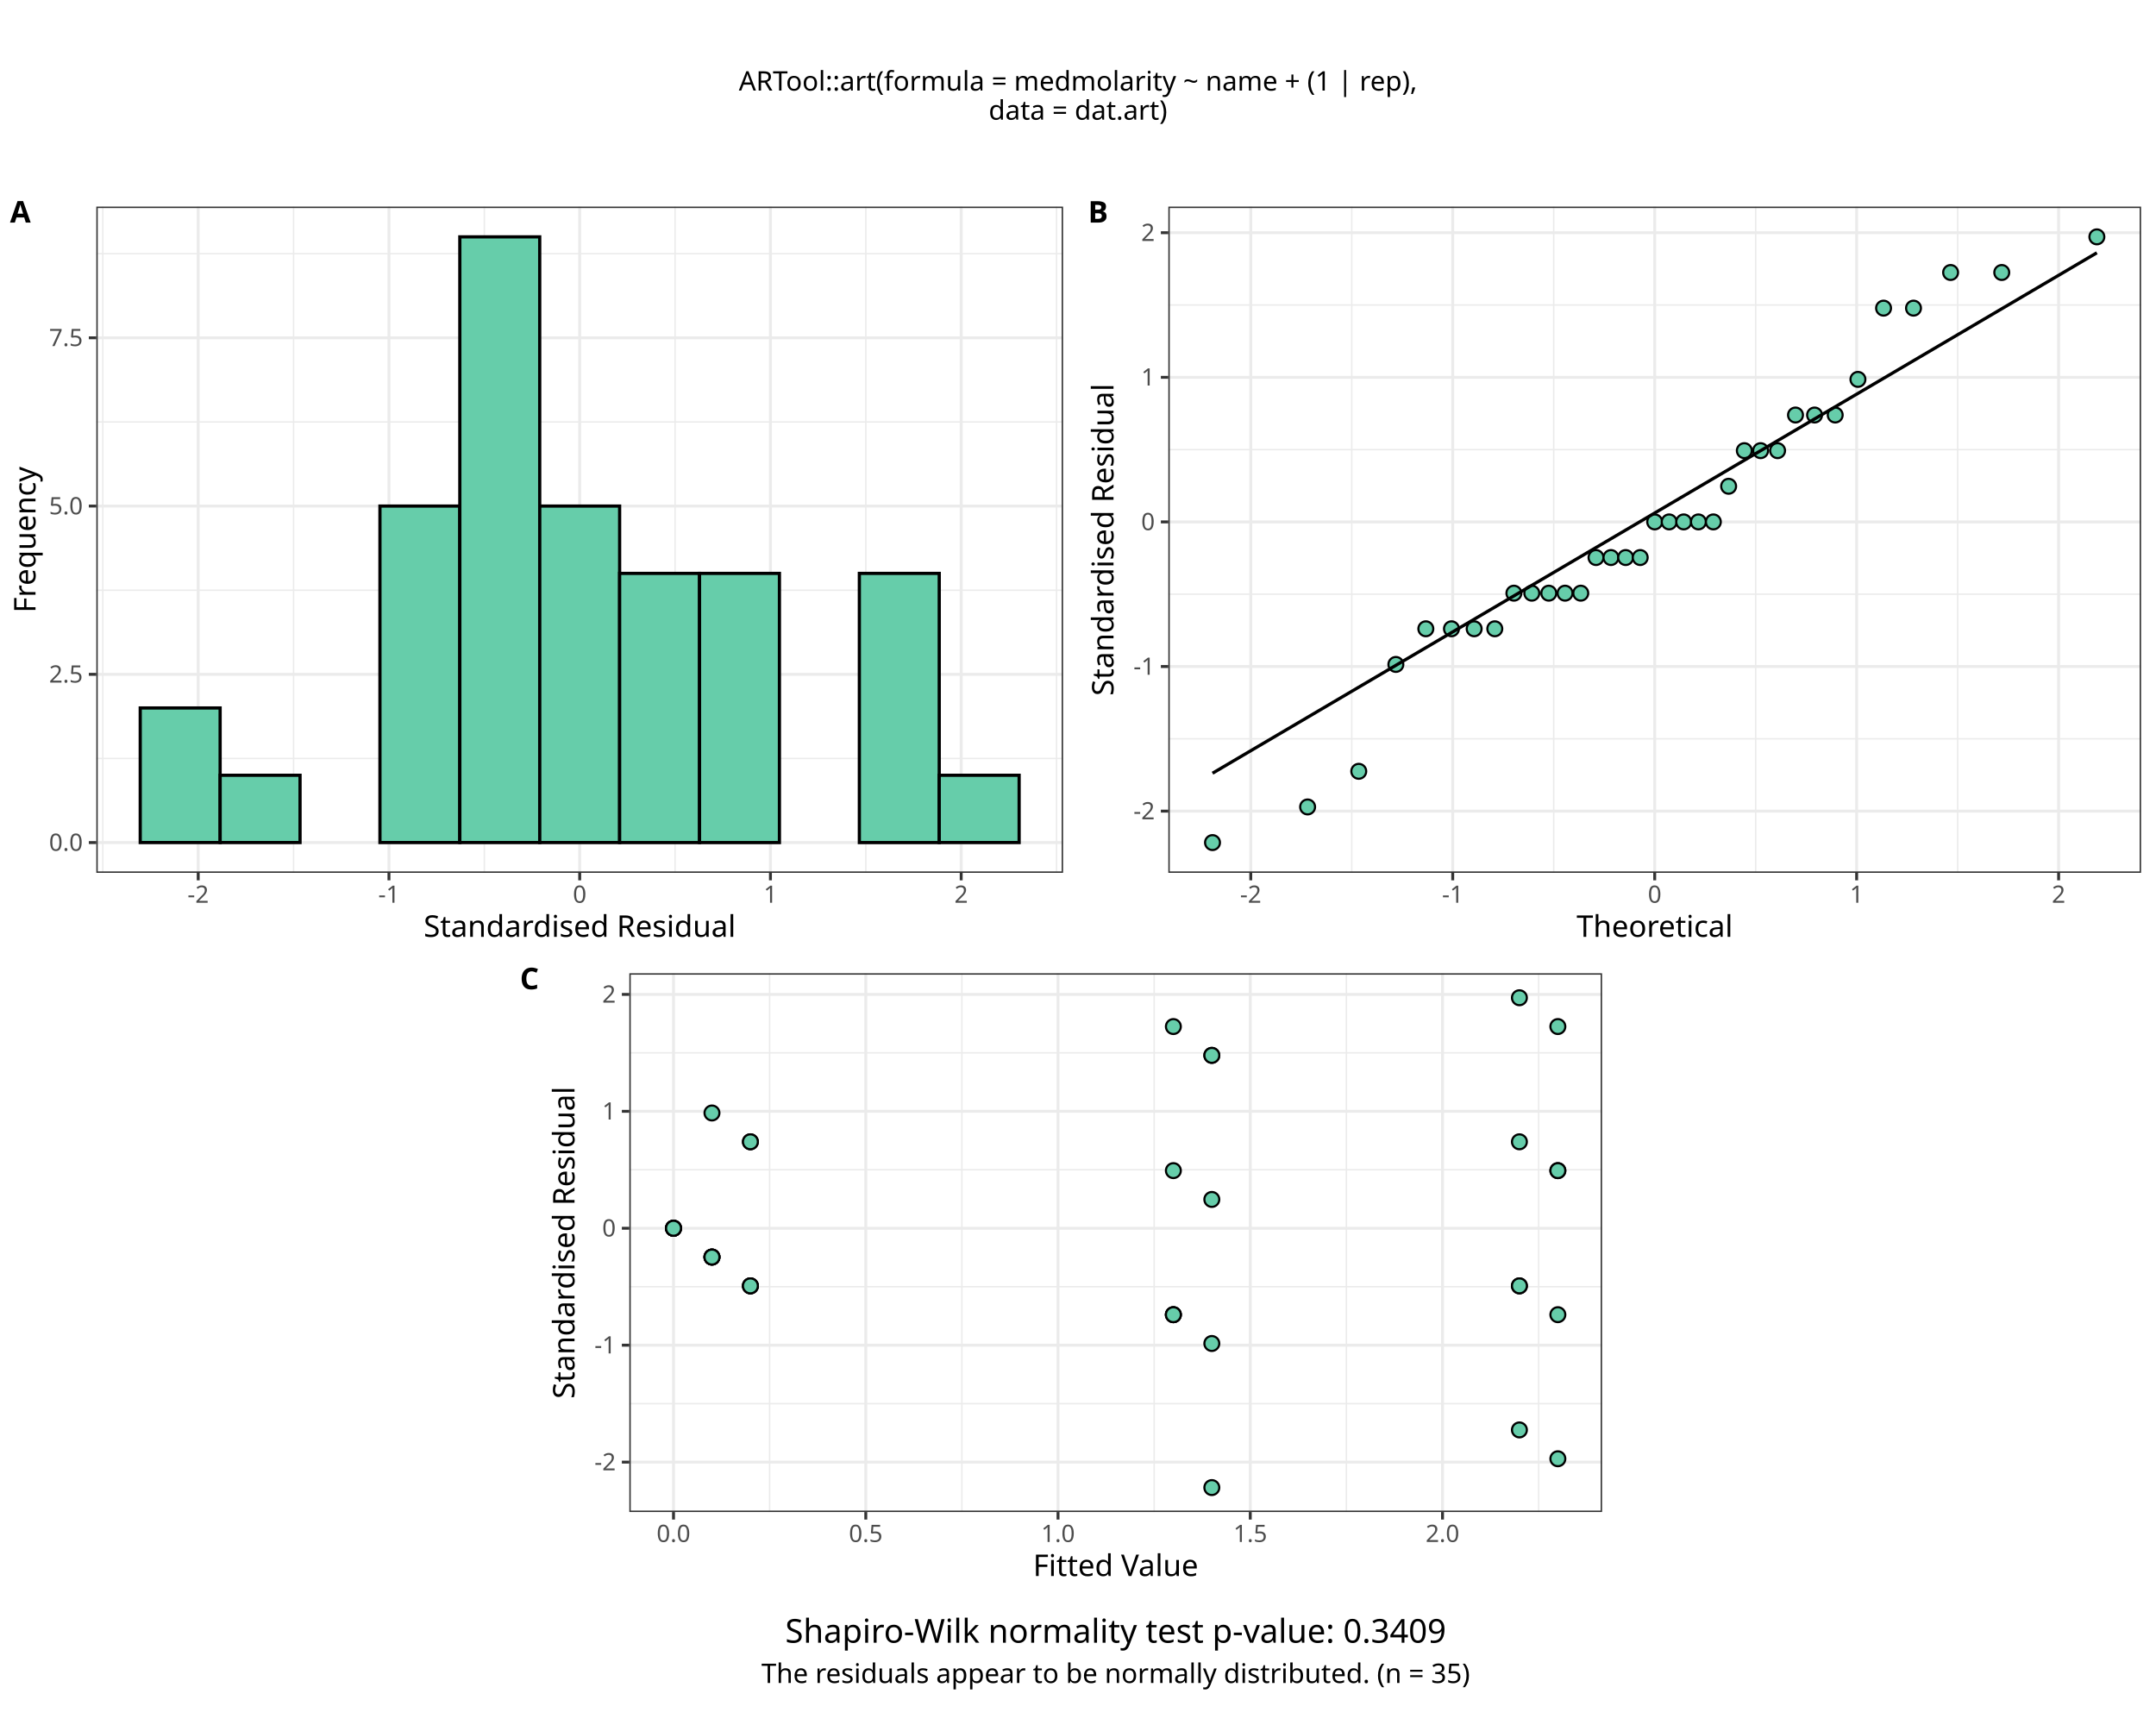
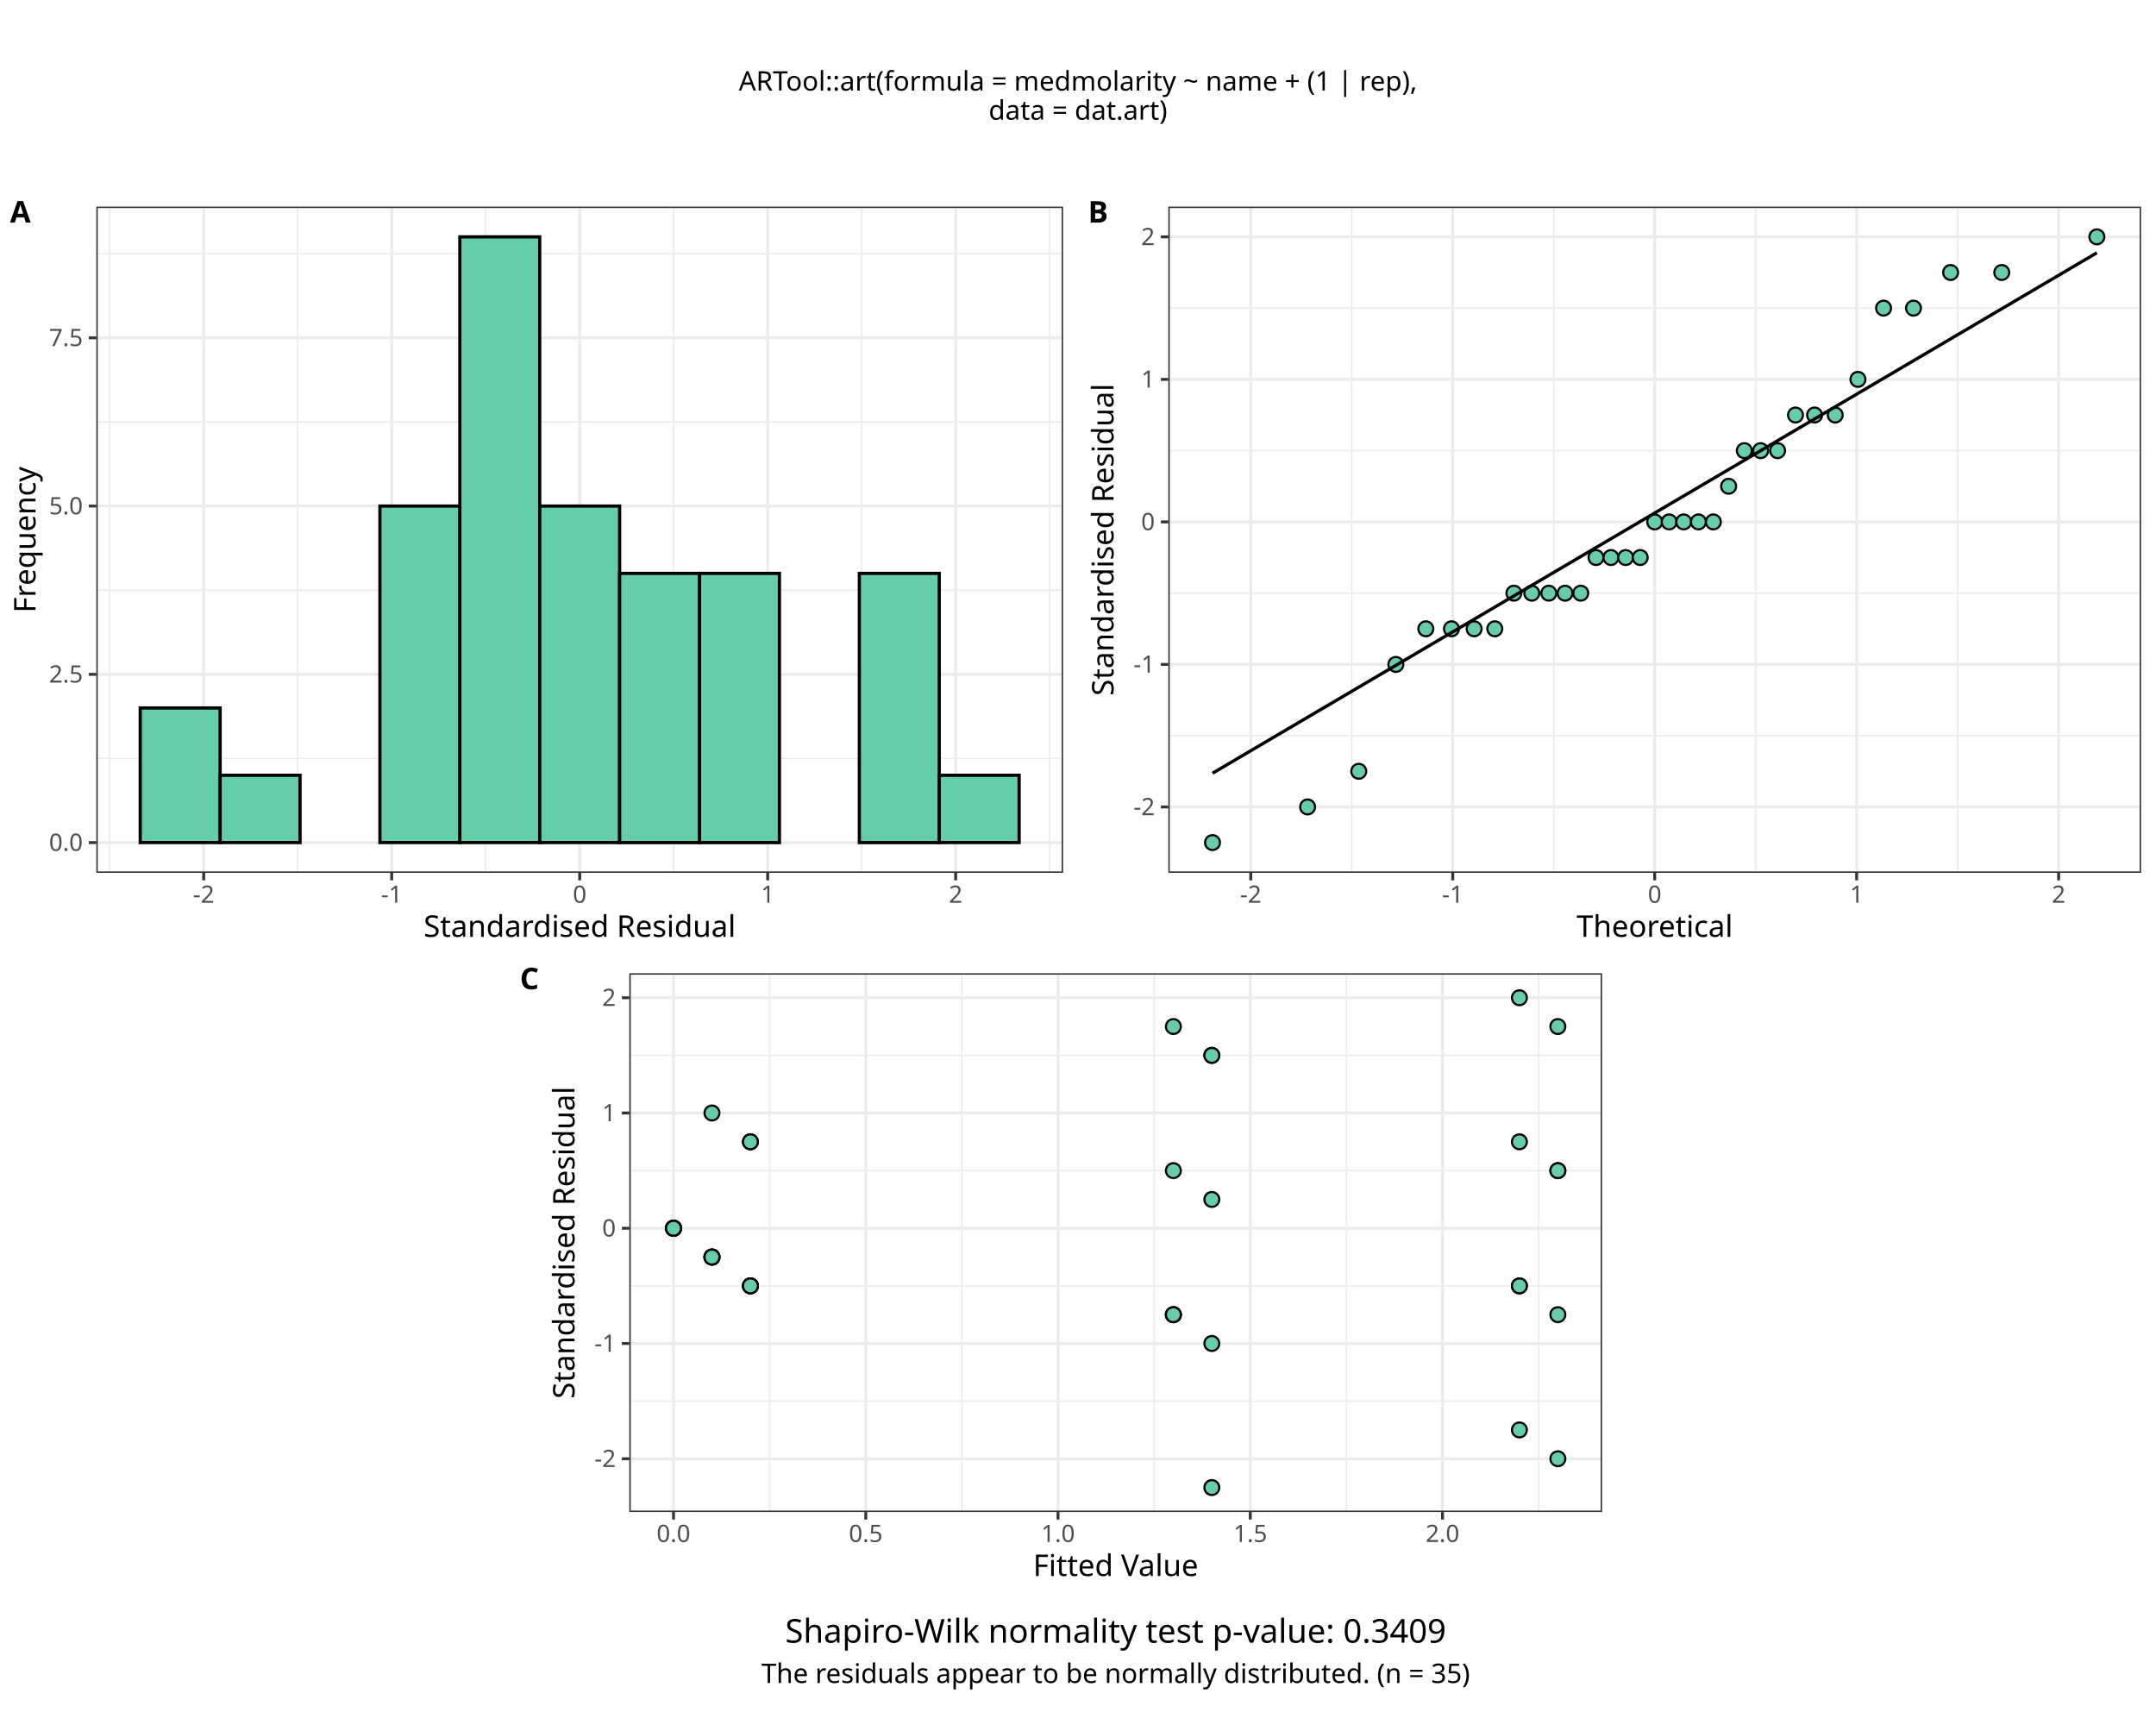
<svg xmlns="http://www.w3.org/2000/svg" class="svglite" data-engine-version="2.0" width="720.00pt" height="576.00pt" viewBox="0 0 720.00 576.00">
  <defs>
    <style type="text/css">
    .svglite line, .svglite polyline, .svglite polygon, .svglite path, .svglite rect, .svglite circle {
      fill: none;
      stroke: #000000;
      stroke-linecap: round;
      stroke-linejoin: round;
      stroke-miterlimit: 10.00;
    }
  </style>
  </defs>
  <rect width="100%" height="100%" style="stroke: none; fill: #FFFFFF;" />
  <defs>
    <clipPath id="cpMC4wMHw3MjAuMDB8MC4wMHw1NzYuMDA=">
      <rect x="0.00" y="0.00" width="720.00" height="576.00" />
    </clipPath>
  </defs>
  <g clip-path="url(#cpMC4wMHw3MjAuMDB8MC4wMHw1NzYuMDA=)">
</g>
  <defs>
    <clipPath id="cpMC4wMHw3MjAuMDB8MC4wMHw2NC4wMA==">
      <rect x="0.00" y="0.00" width="720.00" height="64.00" />
    </clipPath>
  </defs>
  <g clip-path="url(#cpMC4wMHw3MjAuMDB8MC4wMHw2NC4wMA==)">
</g>
  <g clip-path="url(#cpMC4wMHw3MjAuMDB8MC4wMHw1NzYuMDA=)">
</g>
  <g clip-path="url(#cpMC4wMHw3MjAuMDB8MC4wMHw2NC4wMA==)">
</g>
  <g clip-path="url(#cpMC4wMHw3MjAuMDB8MC4wMHw1NzYuMDA=)">
    <text x="360.00" y="30.24" text-anchor="middle" style="font-size: 9.00px; font-family: sans;" textLength="214.69px" lengthAdjust="spacingAndGlyphs">ARTool::art(formula = medmolarity ~ name + (1 | rep),</text>
    <text x="360.00" y="39.96" text-anchor="middle" style="font-size: 9.00px; font-family: sans;" textLength="56.29px" lengthAdjust="spacingAndGlyphs">data = dat.art)</text>
  </g>
  <defs>
    <clipPath id="cpMC4wMHw3MjAuMDB8NjQuMDB8MzIwLjAw">
      <rect x="0.00" y="64.00" width="720.00" height="256.00" />
    </clipPath>
  </defs>
  <g clip-path="url(#cpMC4wMHw3MjAuMDB8NjQuMDB8MzIwLjAw)">
</g>
  <g clip-path="url(#cpMC4wMHw3MjAuMDB8MC4wMHw1NzYuMDA=)">
</g>
  <defs>
    <clipPath id="cpMC4wMHwzNjAuMDB8NjQuMDB8MzIwLjAw">
      <rect x="0.00" y="64.00" width="360.00" height="256.00" />
    </clipPath>
  </defs>
  <g clip-path="url(#cpMC4wMHwzNjAuMDB8NjQuMDB8MzIwLjAw)">
    <rect x="-0" y="64.00" width="360.00" height="256.00" style="stroke-width: 0.97; stroke: #FFFFFF; fill: #FFFFFF;" />
  </g>
  <g clip-path="url(#cpMC4wMHw3MjAuMDB8MC4wMHw1NzYuMDA=)">
</g>
  <defs>
    <clipPath id="cpMzIuMTZ8MzU1LjAyfDY4Ljk4fDI5MS40Ng==">
      <rect x="32.16" y="68.98" width="322.86" height="222.48" />
    </clipPath>
  </defs>
  <g clip-path="url(#cpMzIuMTZ8MzU1LjAyfDY4Ljk4fDI5MS40Ng==)">
    <rect x="32.16" y="68.98" width="322.86" height="222.48" style="stroke-width: 0.97; stroke: none; fill: #FFFFFF;" />
    <polyline points="32.16,253.26 355.02,253.26 " style="stroke-width: 0.48; stroke: #EBEBEB; stroke-linecap: butt;" />
    <polyline points="32.16,197.07 355.02,197.07 " style="stroke-width: 0.48; stroke: #EBEBEB; stroke-linecap: butt;" />
    <polyline points="32.16,140.89 355.02,140.89 " style="stroke-width: 0.48; stroke: #EBEBEB; stroke-linecap: butt;" />
    <polyline points="32.16,84.71 355.02,84.71 " style="stroke-width: 0.48; stroke: #EBEBEB; stroke-linecap: butt;" />
-     <polyline points="34.34,291.46 34.34,68.98 " style="stroke-width: 0.48; stroke: #EBEBEB; stroke-linecap: butt;" />
-     <polyline points="98.04,291.46 98.04,68.98 " style="stroke-width: 0.48; stroke: #EBEBEB; stroke-linecap: butt;" />
-     <polyline points="161.74,291.46 161.74,68.98 " style="stroke-width: 0.48; stroke: #EBEBEB; stroke-linecap: butt;" />
-     <polyline points="225.44,291.46 225.44,68.98 " style="stroke-width: 0.48; stroke: #EBEBEB; stroke-linecap: butt;" />
-     <polyline points="289.14,291.46 289.14,68.98 " style="stroke-width: 0.48; stroke: #EBEBEB; stroke-linecap: butt;" />
-     <polyline points="352.84,291.46 352.84,68.98 " style="stroke-width: 0.48; stroke: #EBEBEB; stroke-linecap: butt;" />
+     <polyline points="36.63,291.46 36.63,68.98 " style="stroke-width: 0.48; stroke: #EBEBEB; stroke-linecap: butt;" />
+     <polyline points="99.41,291.46 99.41,68.98 " style="stroke-width: 0.48; stroke: #EBEBEB; stroke-linecap: butt;" />
+     <polyline points="162.20,291.46 162.20,68.98 " style="stroke-width: 0.48; stroke: #EBEBEB; stroke-linecap: butt;" />
+     <polyline points="224.98,291.46 224.98,68.98 " style="stroke-width: 0.48; stroke: #EBEBEB; stroke-linecap: butt;" />
+     <polyline points="287.76,291.46 287.76,68.98 " style="stroke-width: 0.48; stroke: #EBEBEB; stroke-linecap: butt;" />
+     <polyline points="350.55,291.46 350.55,68.98 " style="stroke-width: 0.48; stroke: #EBEBEB; stroke-linecap: butt;" />
    <polyline points="32.16,281.35 355.02,281.35 " style="stroke-width: 0.97; stroke: #EBEBEB; stroke-linecap: butt;" />
    <polyline points="32.16,225.17 355.02,225.17 " style="stroke-width: 0.97; stroke: #EBEBEB; stroke-linecap: butt;" />
    <polyline points="32.16,168.98 355.02,168.98 " style="stroke-width: 0.97; stroke: #EBEBEB; stroke-linecap: butt;" />
    <polyline points="32.16,112.80 355.02,112.80 " style="stroke-width: 0.97; stroke: #EBEBEB; stroke-linecap: butt;" />
-     <polyline points="66.19,291.46 66.19,68.98 " style="stroke-width: 0.97; stroke: #EBEBEB; stroke-linecap: butt;" />
-     <polyline points="129.89,291.46 129.89,68.98 " style="stroke-width: 0.97; stroke: #EBEBEB; stroke-linecap: butt;" />
+     <polyline points="68.02,291.46 68.02,68.98 " style="stroke-width: 0.97; stroke: #EBEBEB; stroke-linecap: butt;" />
+     <polyline points="130.80,291.46 130.80,68.98 " style="stroke-width: 0.97; stroke: #EBEBEB; stroke-linecap: butt;" />
    <polyline points="193.59,291.46 193.59,68.98 " style="stroke-width: 0.97; stroke: #EBEBEB; stroke-linecap: butt;" />
-     <polyline points="257.29,291.46 257.29,68.98 " style="stroke-width: 0.97; stroke: #EBEBEB; stroke-linecap: butt;" />
-     <polyline points="320.99,291.46 320.99,68.98 " style="stroke-width: 0.97; stroke: #EBEBEB; stroke-linecap: butt;" />
+     <polyline points="256.37,291.46 256.37,68.98 " style="stroke-width: 0.97; stroke: #EBEBEB; stroke-linecap: butt;" />
+     <polyline points="319.15,291.46 319.15,68.98 " style="stroke-width: 0.97; stroke: #EBEBEB; stroke-linecap: butt;" />
    <rect x="46.83" y="236.40" width="26.68" height="44.94" style="stroke-width: 1.07; stroke-linecap: butt; stroke-linejoin: miter; fill: #66CDAA;" />
    <rect x="73.52" y="258.87" width="26.68" height="22.47" style="stroke-width: 1.07; stroke-linecap: butt; stroke-linejoin: miter; fill: #66CDAA;" />
    <rect x="100.20" y="281.35" width="26.68" height="0.00" style="stroke-width: 1.07; stroke-linecap: butt; stroke-linejoin: miter; fill: #66CDAA;" />
    <rect x="126.88" y="168.98" width="26.68" height="112.36" style="stroke-width: 1.07; stroke-linecap: butt; stroke-linejoin: miter; fill: #66CDAA;" />
    <rect x="153.56" y="79.09" width="26.68" height="202.25" style="stroke-width: 1.07; stroke-linecap: butt; stroke-linejoin: miter; fill: #66CDAA;" />
    <rect x="180.25" y="168.98" width="26.68" height="112.36" style="stroke-width: 1.07; stroke-linecap: butt; stroke-linejoin: miter; fill: #66CDAA;" />
    <rect x="206.93" y="191.46" width="26.68" height="89.89" style="stroke-width: 1.07; stroke-linecap: butt; stroke-linejoin: miter; fill: #66CDAA;" />
    <rect x="233.61" y="191.46" width="26.68" height="89.89" style="stroke-width: 1.07; stroke-linecap: butt; stroke-linejoin: miter; fill: #66CDAA;" />
    <rect x="260.29" y="281.35" width="26.68" height="0.00" style="stroke-width: 1.07; stroke-linecap: butt; stroke-linejoin: miter; fill: #66CDAA;" />
    <rect x="286.98" y="191.46" width="26.68" height="89.89" style="stroke-width: 1.07; stroke-linecap: butt; stroke-linejoin: miter; fill: #66CDAA;" />
    <rect x="313.66" y="258.87" width="26.68" height="22.47" style="stroke-width: 1.07; stroke-linecap: butt; stroke-linejoin: miter; fill: #66CDAA;" />
    <rect x="32.16" y="68.98" width="322.86" height="222.48" style="stroke-width: 0.97; stroke: #333333;" />
  </g>
  <g clip-path="url(#cpMC4wMHw3MjAuMDB8MC4wMHw1NzYuMDA=)">
    <text x="27.67" y="284.10" text-anchor="end" style="font-size: 8.00px; fill: #4D4D4D; font-family: sans;" textLength="11.12px" lengthAdjust="spacingAndGlyphs">0.0</text>
    <text x="27.67" y="227.92" text-anchor="end" style="font-size: 8.00px; fill: #4D4D4D; font-family: sans;" textLength="11.12px" lengthAdjust="spacingAndGlyphs">2.5</text>
    <text x="27.67" y="171.74" text-anchor="end" style="font-size: 8.00px; fill: #4D4D4D; font-family: sans;" textLength="11.12px" lengthAdjust="spacingAndGlyphs">5.0</text>
    <text x="27.67" y="115.56" text-anchor="end" style="font-size: 8.00px; fill: #4D4D4D; font-family: sans;" textLength="11.12px" lengthAdjust="spacingAndGlyphs">7.5</text>
    <polyline points="29.67,281.35 32.16,281.35 " style="stroke-width: 0.97; stroke: #333333; stroke-linecap: butt;" />
    <polyline points="29.67,225.17 32.16,225.17 " style="stroke-width: 0.97; stroke: #333333; stroke-linecap: butt;" />
    <polyline points="29.67,168.98 32.16,168.98 " style="stroke-width: 0.97; stroke: #333333; stroke-linecap: butt;" />
    <polyline points="29.67,112.80 32.16,112.80 " style="stroke-width: 0.97; stroke: #333333; stroke-linecap: butt;" />
-     <polyline points="66.19,293.95 66.19,291.46 " style="stroke-width: 0.97; stroke: #333333; stroke-linecap: butt;" />
-     <polyline points="129.89,293.95 129.89,291.46 " style="stroke-width: 0.97; stroke: #333333; stroke-linecap: butt;" />
+     <polyline points="68.02,293.95 68.02,291.46 " style="stroke-width: 0.97; stroke: #333333; stroke-linecap: butt;" />
+     <polyline points="130.80,293.95 130.80,291.46 " style="stroke-width: 0.97; stroke: #333333; stroke-linecap: butt;" />
    <polyline points="193.59,293.95 193.59,291.46 " style="stroke-width: 0.97; stroke: #333333; stroke-linecap: butt;" />
-     <polyline points="257.29,293.95 257.29,291.46 " style="stroke-width: 0.97; stroke: #333333; stroke-linecap: butt;" />
-     <polyline points="320.99,293.95 320.99,291.46 " style="stroke-width: 0.97; stroke: #333333; stroke-linecap: butt;" />
-     <text x="66.19" y="301.45" text-anchor="middle" style="font-size: 8.00px; fill: #4D4D4D; font-family: sans;" textLength="7.11px" lengthAdjust="spacingAndGlyphs">-2</text>
-     <text x="129.89" y="301.45" text-anchor="middle" style="font-size: 8.00px; fill: #4D4D4D; font-family: sans;" textLength="7.11px" lengthAdjust="spacingAndGlyphs">-1</text>
+     <polyline points="256.37,293.95 256.37,291.46 " style="stroke-width: 0.97; stroke: #333333; stroke-linecap: butt;" />
+     <polyline points="319.15,293.95 319.15,291.46 " style="stroke-width: 0.97; stroke: #333333; stroke-linecap: butt;" />
+     <text x="68.02" y="301.45" text-anchor="middle" style="font-size: 8.00px; fill: #4D4D4D; font-family: sans;" textLength="7.11px" lengthAdjust="spacingAndGlyphs">-2</text>
+     <text x="130.80" y="301.45" text-anchor="middle" style="font-size: 8.00px; fill: #4D4D4D; font-family: sans;" textLength="7.11px" lengthAdjust="spacingAndGlyphs">-1</text>
    <text x="193.59" y="301.45" text-anchor="middle" style="font-size: 8.00px; fill: #4D4D4D; font-family: sans;" textLength="4.45px" lengthAdjust="spacingAndGlyphs">0</text>
-     <text x="257.29" y="301.45" text-anchor="middle" style="font-size: 8.00px; fill: #4D4D4D; font-family: sans;" textLength="4.45px" lengthAdjust="spacingAndGlyphs">1</text>
-     <text x="320.99" y="301.45" text-anchor="middle" style="font-size: 8.00px; fill: #4D4D4D; font-family: sans;" textLength="4.45px" lengthAdjust="spacingAndGlyphs">2</text>
+     <text x="256.37" y="301.45" text-anchor="middle" style="font-size: 8.00px; fill: #4D4D4D; font-family: sans;" textLength="4.45px" lengthAdjust="spacingAndGlyphs">1</text>
+     <text x="319.15" y="301.45" text-anchor="middle" style="font-size: 8.00px; fill: #4D4D4D; font-family: sans;" textLength="4.45px" lengthAdjust="spacingAndGlyphs">2</text>
    <text x="193.59" y="312.82" text-anchor="middle" style="font-size: 10.00px; font-family: sans;" textLength="100.63px" lengthAdjust="spacingAndGlyphs">Standardised Residual</text>
    <text transform="translate(11.86,180.22) rotate(-90)" text-anchor="middle" style="font-size: 10.00px; font-family: sans;" textLength="47.26px" lengthAdjust="spacingAndGlyphs">Frequency</text>
    <text x="3.34" y="74.32" style="font-size: 10.00px; font-weight: bold; font-family: sans;" textLength="6.67px" lengthAdjust="spacingAndGlyphs">A</text>
  </g>
  <defs>
    <clipPath id="cpMzYwLjAwfDcyMC4wMHw2NC4wMHwzMjAuMDA=">
      <rect x="360.00" y="64.00" width="360.00" height="256.00" />
    </clipPath>
  </defs>
  <g clip-path="url(#cpMzYwLjAwfDcyMC4wMHw2NC4wMHwzMjAuMDA=)">
    <rect x="360.00" y="64.00" width="360.00" height="256.00" style="stroke-width: 0.97; stroke: #FFFFFF; fill: #FFFFFF;" />
  </g>
  <g clip-path="url(#cpMC4wMHw3MjAuMDB8MC4wMHw1NzYuMDA=)">
</g>
  <defs>
    <clipPath id="cpMzkwLjE2fDcxNS4wMnw2OC45OHwyOTEuNDY=">
      <rect x="390.16" y="68.98" width="324.86" height="222.48" />
    </clipPath>
  </defs>
  <g clip-path="url(#cpMzkwLjE2fDcxNS4wMnw2OC45OHwyOTEuNDY=)">
    <rect x="390.16" y="68.98" width="324.86" height="222.48" style="stroke-width: 0.97; stroke: none; fill: #FFFFFF;" />
-     <polyline points="390.16,246.70 715.02,246.70 " style="stroke-width: 0.48; stroke: #EBEBEB; stroke-linecap: butt;" />
-     <polyline points="390.16,198.41 715.02,198.41 " style="stroke-width: 0.48; stroke: #EBEBEB; stroke-linecap: butt;" />
-     <polyline points="390.16,150.13 715.02,150.13 " style="stroke-width: 0.48; stroke: #EBEBEB; stroke-linecap: butt;" />
-     <polyline points="390.16,101.85 715.02,101.85 " style="stroke-width: 0.48; stroke: #EBEBEB; stroke-linecap: butt;" />
+     <polyline points="390.16,245.65 715.02,245.65 " style="stroke-width: 0.48; stroke: #EBEBEB; stroke-linecap: butt;" />
+     <polyline points="390.16,198.07 715.02,198.07 " style="stroke-width: 0.48; stroke: #EBEBEB; stroke-linecap: butt;" />
+     <polyline points="390.16,150.48 715.02,150.48 " style="stroke-width: 0.48; stroke: #EBEBEB; stroke-linecap: butt;" />
+     <polyline points="390.16,102.89 715.02,102.89 " style="stroke-width: 0.48; stroke: #EBEBEB; stroke-linecap: butt;" />
    <polyline points="451.42,291.46 451.42,68.98 " style="stroke-width: 0.48; stroke: #EBEBEB; stroke-linecap: butt;" />
    <polyline points="518.86,291.46 518.86,68.98 " style="stroke-width: 0.48; stroke: #EBEBEB; stroke-linecap: butt;" />
    <polyline points="586.31,291.46 586.31,68.98 " style="stroke-width: 0.48; stroke: #EBEBEB; stroke-linecap: butt;" />
    <polyline points="653.76,291.46 653.76,68.98 " style="stroke-width: 0.48; stroke: #EBEBEB; stroke-linecap: butt;" />
-     <polyline points="390.16,270.84 715.02,270.84 " style="stroke-width: 0.97; stroke: #EBEBEB; stroke-linecap: butt;" />
-     <polyline points="390.16,222.56 715.02,222.56 " style="stroke-width: 0.97; stroke: #EBEBEB; stroke-linecap: butt;" />
+     <polyline points="390.16,269.45 715.02,269.45 " style="stroke-width: 0.97; stroke: #EBEBEB; stroke-linecap: butt;" />
+     <polyline points="390.16,221.86 715.02,221.86 " style="stroke-width: 0.97; stroke: #EBEBEB; stroke-linecap: butt;" />
    <polyline points="390.16,174.27 715.02,174.27 " style="stroke-width: 0.97; stroke: #EBEBEB; stroke-linecap: butt;" />
-     <polyline points="390.16,125.99 715.02,125.99 " style="stroke-width: 0.97; stroke: #EBEBEB; stroke-linecap: butt;" />
-     <polyline points="390.16,77.70 715.02,77.70 " style="stroke-width: 0.97; stroke: #EBEBEB; stroke-linecap: butt;" />
+     <polyline points="390.16,126.68 715.02,126.68 " style="stroke-width: 0.97; stroke: #EBEBEB; stroke-linecap: butt;" />
+     <polyline points="390.16,79.09 715.02,79.09 " style="stroke-width: 0.97; stroke: #EBEBEB; stroke-linecap: butt;" />
    <polyline points="417.69,291.46 417.69,68.98 " style="stroke-width: 0.97; stroke: #EBEBEB; stroke-linecap: butt;" />
    <polyline points="485.14,291.46 485.14,68.98 " style="stroke-width: 0.97; stroke: #EBEBEB; stroke-linecap: butt;" />
    <polyline points="552.59,291.46 552.59,68.98 " style="stroke-width: 0.97; stroke: #EBEBEB; stroke-linecap: butt;" />
    <polyline points="620.03,291.46 620.03,68.98 " style="stroke-width: 0.97; stroke: #EBEBEB; stroke-linecap: butt;" />
    <polyline points="687.48,291.46 687.48,68.98 " style="stroke-width: 0.97; stroke: #EBEBEB; stroke-linecap: butt;" />
    <circle cx="404.92" cy="281.35" r="2.49" style="stroke-width: 0.71; fill: #66CDAA;" />
    <circle cx="436.68" cy="269.45" r="2.49" style="stroke-width: 0.71; fill: #66CDAA;" />
    <circle cx="453.76" cy="257.55" r="2.49" style="stroke-width: 0.71; fill: #66CDAA;" />
    <circle cx="466.15" cy="221.86" r="2.49" style="stroke-width: 0.71; fill: #66CDAA;" />
    <circle cx="476.16" cy="209.96" r="2.49" style="stroke-width: 0.71; fill: #66CDAA;" />
    <circle cx="484.72" cy="209.96" r="2.49" style="stroke-width: 0.71; fill: #66CDAA;" />
    <circle cx="492.30" cy="209.96" r="2.49" style="stroke-width: 0.71; fill: #66CDAA;" />
    <circle cx="499.19" cy="209.96" r="2.49" style="stroke-width: 0.71; fill: #66CDAA;" />
    <circle cx="505.57" cy="198.07" r="2.49" style="stroke-width: 0.71; fill: #66CDAA;" />
    <circle cx="511.55" cy="198.07" r="2.49" style="stroke-width: 0.71; fill: #66CDAA;" />
    <circle cx="517.22" cy="198.07" r="2.49" style="stroke-width: 0.71; fill: #66CDAA;" />
    <circle cx="522.65" cy="198.07" r="2.49" style="stroke-width: 0.71; fill: #66CDAA;" />
    <circle cx="527.90" cy="198.07" r="2.49" style="stroke-width: 0.71; fill: #66CDAA;" />
    <circle cx="532.99" cy="186.17" r="2.49" style="stroke-width: 0.71; fill: #66CDAA;" />
    <circle cx="537.98" cy="186.17" r="2.49" style="stroke-width: 0.71; fill: #66CDAA;" />
    <circle cx="542.89" cy="186.17" r="2.49" style="stroke-width: 0.71; fill: #66CDAA;" />
    <circle cx="547.75" cy="186.17" r="2.49" style="stroke-width: 0.71; fill: #66CDAA;" />
    <circle cx="552.59" cy="174.27" r="2.49" style="stroke-width: 0.71; fill: #66CDAA;" />
    <circle cx="557.42" cy="174.27" r="2.49" style="stroke-width: 0.71; fill: #66CDAA;" />
    <circle cx="562.28" cy="174.27" r="2.49" style="stroke-width: 0.71; fill: #66CDAA;" />
    <circle cx="567.19" cy="174.27" r="2.49" style="stroke-width: 0.71; fill: #66CDAA;" />
    <circle cx="572.18" cy="174.27" r="2.49" style="stroke-width: 0.71; fill: #66CDAA;" />
    <circle cx="577.28" cy="162.37" r="2.49" style="stroke-width: 0.71; fill: #66CDAA;" />
    <circle cx="582.52" cy="150.48" r="2.49" style="stroke-width: 0.71; fill: #66CDAA;" />
    <circle cx="587.96" cy="150.48" r="2.49" style="stroke-width: 0.71; fill: #66CDAA;" />
    <circle cx="593.63" cy="150.48" r="2.49" style="stroke-width: 0.71; fill: #66CDAA;" />
    <circle cx="599.61" cy="138.58" r="2.49" style="stroke-width: 0.71; fill: #66CDAA;" />
    <circle cx="605.98" cy="138.58" r="2.49" style="stroke-width: 0.71; fill: #66CDAA;" />
    <circle cx="612.87" cy="138.58" r="2.49" style="stroke-width: 0.71; fill: #66CDAA;" />
    <circle cx="620.46" cy="126.68" r="2.49" style="stroke-width: 0.71; fill: #66CDAA;" />
    <circle cx="629.02" cy="102.89" r="2.49" style="stroke-width: 0.71; fill: #66CDAA;" />
    <circle cx="639.02" cy="102.89" r="2.49" style="stroke-width: 0.71; fill: #66CDAA;" />
    <circle cx="651.41" cy="90.99" r="2.49" style="stroke-width: 0.71; fill: #66CDAA;" />
    <circle cx="668.49" cy="90.99" r="2.49" style="stroke-width: 0.71; fill: #66CDAA;" />
    <circle cx="700.25" cy="79.09" r="2.49" style="stroke-width: 0.71; fill: #66CDAA;" />
    <polyline points="404.92,258.19 700.25,84.41 " style="stroke-width: 1.07; stroke-linecap: butt;" />
    <rect x="390.16" y="68.98" width="324.86" height="222.48" style="stroke-width: 0.97; stroke: #333333;" />
  </g>
  <g clip-path="url(#cpMC4wMHw3MjAuMDB8MC4wMHw1NzYuMDA=)">
-     <text x="385.67" y="273.59" text-anchor="end" style="font-size: 8.00px; fill: #4D4D4D; font-family: sans;" textLength="7.11px" lengthAdjust="spacingAndGlyphs">-2</text>
-     <text x="385.67" y="225.31" text-anchor="end" style="font-size: 8.00px; fill: #4D4D4D; font-family: sans;" textLength="7.11px" lengthAdjust="spacingAndGlyphs">-1</text>
+     <text x="385.67" y="272.20" text-anchor="end" style="font-size: 8.00px; fill: #4D4D4D; font-family: sans;" textLength="7.11px" lengthAdjust="spacingAndGlyphs">-2</text>
+     <text x="385.67" y="224.61" text-anchor="end" style="font-size: 8.00px; fill: #4D4D4D; font-family: sans;" textLength="7.11px" lengthAdjust="spacingAndGlyphs">-1</text>
    <text x="385.67" y="177.02" text-anchor="end" style="font-size: 8.00px; fill: #4D4D4D; font-family: sans;" textLength="4.45px" lengthAdjust="spacingAndGlyphs">0</text>
-     <text x="385.67" y="128.74" text-anchor="end" style="font-size: 8.00px; fill: #4D4D4D; font-family: sans;" textLength="4.45px" lengthAdjust="spacingAndGlyphs">1</text>
-     <text x="385.67" y="80.46" text-anchor="end" style="font-size: 8.00px; fill: #4D4D4D; font-family: sans;" textLength="4.45px" lengthAdjust="spacingAndGlyphs">2</text>
-     <polyline points="387.67,270.84 390.16,270.84 " style="stroke-width: 0.97; stroke: #333333; stroke-linecap: butt;" />
-     <polyline points="387.67,222.56 390.16,222.56 " style="stroke-width: 0.97; stroke: #333333; stroke-linecap: butt;" />
+     <text x="385.67" y="129.44" text-anchor="end" style="font-size: 8.00px; fill: #4D4D4D; font-family: sans;" textLength="4.45px" lengthAdjust="spacingAndGlyphs">1</text>
+     <text x="385.67" y="81.85" text-anchor="end" style="font-size: 8.00px; fill: #4D4D4D; font-family: sans;" textLength="4.45px" lengthAdjust="spacingAndGlyphs">2</text>
+     <polyline points="387.67,269.45 390.16,269.45 " style="stroke-width: 0.97; stroke: #333333; stroke-linecap: butt;" />
+     <polyline points="387.67,221.86 390.16,221.86 " style="stroke-width: 0.97; stroke: #333333; stroke-linecap: butt;" />
    <polyline points="387.67,174.27 390.16,174.27 " style="stroke-width: 0.97; stroke: #333333; stroke-linecap: butt;" />
-     <polyline points="387.67,125.99 390.16,125.99 " style="stroke-width: 0.97; stroke: #333333; stroke-linecap: butt;" />
-     <polyline points="387.67,77.70 390.16,77.70 " style="stroke-width: 0.97; stroke: #333333; stroke-linecap: butt;" />
+     <polyline points="387.67,126.68 390.16,126.68 " style="stroke-width: 0.97; stroke: #333333; stroke-linecap: butt;" />
+     <polyline points="387.67,79.09 390.16,79.09 " style="stroke-width: 0.97; stroke: #333333; stroke-linecap: butt;" />
    <polyline points="417.69,293.95 417.69,291.46 " style="stroke-width: 0.97; stroke: #333333; stroke-linecap: butt;" />
    <polyline points="485.14,293.95 485.14,291.46 " style="stroke-width: 0.97; stroke: #333333; stroke-linecap: butt;" />
    <polyline points="552.59,293.95 552.59,291.46 " style="stroke-width: 0.97; stroke: #333333; stroke-linecap: butt;" />
    <polyline points="620.03,293.95 620.03,291.46 " style="stroke-width: 0.97; stroke: #333333; stroke-linecap: butt;" />
    <polyline points="687.48,293.95 687.48,291.46 " style="stroke-width: 0.97; stroke: #333333; stroke-linecap: butt;" />
    <text x="417.69" y="301.45" text-anchor="middle" style="font-size: 8.00px; fill: #4D4D4D; font-family: sans;" textLength="7.11px" lengthAdjust="spacingAndGlyphs">-2</text>
    <text x="485.14" y="301.45" text-anchor="middle" style="font-size: 8.00px; fill: #4D4D4D; font-family: sans;" textLength="7.11px" lengthAdjust="spacingAndGlyphs">-1</text>
    <text x="552.59" y="301.45" text-anchor="middle" style="font-size: 8.00px; fill: #4D4D4D; font-family: sans;" textLength="4.45px" lengthAdjust="spacingAndGlyphs">0</text>
    <text x="620.03" y="301.45" text-anchor="middle" style="font-size: 8.00px; fill: #4D4D4D; font-family: sans;" textLength="4.45px" lengthAdjust="spacingAndGlyphs">1</text>
    <text x="687.48" y="301.45" text-anchor="middle" style="font-size: 8.00px; fill: #4D4D4D; font-family: sans;" textLength="4.45px" lengthAdjust="spacingAndGlyphs">2</text>
    <text x="552.59" y="312.82" text-anchor="middle" style="font-size: 10.00px; font-family: sans;" textLength="49.47px" lengthAdjust="spacingAndGlyphs">Theoretical</text>
    <text transform="translate(371.86,180.22) rotate(-90)" text-anchor="middle" style="font-size: 10.00px; font-family: sans;" textLength="100.63px" lengthAdjust="spacingAndGlyphs">Standardised Residual</text>
    <text x="363.34" y="74.32" style="font-size: 10.00px; font-weight: bold; font-family: sans;" textLength="6.67px" lengthAdjust="spacingAndGlyphs">B</text>
  </g>
  <defs>
    <clipPath id="cpMC4wMHw3MjAuMDB8MzIwLjAwfDU3Ni4wMA==">
      <rect x="0.00" y="320.00" width="720.00" height="256.00" />
    </clipPath>
  </defs>
  <g clip-path="url(#cpMC4wMHw3MjAuMDB8MzIwLjAwfDU3Ni4wMA==)">
</g>
  <g clip-path="url(#cpMC4wMHw3MjAuMDB8MC4wMHw1NzYuMDA=)">
</g>
  <defs>
    <clipPath id="cpMTgwLjAwfDU0MC4wMHwzMjAuMDB8NTc2LjAw">
      <rect x="180.00" y="320.00" width="360.00" height="256.00" />
    </clipPath>
  </defs>
  <g clip-path="url(#cpMTgwLjAwfDU0MC4wMHwzMjAuMDB8NTc2LjAw)">
    <rect x="180.00" y="320.00" width="360.00" height="256.00" style="stroke-width: 0.97; stroke: #FFFFFF; fill: #FFFFFF;" />
  </g>
  <g clip-path="url(#cpMC4wMHw3MjAuMDB8MC4wMHw1NzYuMDA=)">
</g>
  <defs>
    <clipPath id="cpMjEwLjE2fDUzNS4wMnwzMjQuOTh8NTA0Ljg5">
      <rect x="210.16" y="324.98" width="324.86" height="179.91" />
    </clipPath>
  </defs>
  <g clip-path="url(#cpMjEwLjE2fDUzNS4wMnwzMjQuOTh8NTA0Ljg5)">
    <rect x="210.16" y="324.98" width="324.86" height="179.91" style="stroke-width: 0.97; stroke: none; fill: #FFFFFF;" />
-     <polyline points="210.16,468.70 535.02,468.70 " style="stroke-width: 0.48; stroke: #EBEBEB; stroke-linecap: butt;" />
-     <polyline points="210.16,429.65 535.02,429.65 " style="stroke-width: 0.48; stroke: #EBEBEB; stroke-linecap: butt;" />
-     <polyline points="210.16,390.60 535.02,390.60 " style="stroke-width: 0.48; stroke: #EBEBEB; stroke-linecap: butt;" />
-     <polyline points="210.16,351.56 535.02,351.56 " style="stroke-width: 0.48; stroke: #EBEBEB; stroke-linecap: butt;" />
+     <polyline points="210.16,467.85 535.02,467.85 " style="stroke-width: 0.48; stroke: #EBEBEB; stroke-linecap: butt;" />
+     <polyline points="210.16,429.37 535.02,429.37 " style="stroke-width: 0.48; stroke: #EBEBEB; stroke-linecap: butt;" />
+     <polyline points="210.16,390.89 535.02,390.89 " style="stroke-width: 0.48; stroke: #EBEBEB; stroke-linecap: butt;" />
+     <polyline points="210.16,352.40 535.02,352.40 " style="stroke-width: 0.48; stroke: #EBEBEB; stroke-linecap: butt;" />
    <polyline points="257.02,504.89 257.02,324.98 " style="stroke-width: 0.48; stroke: #EBEBEB; stroke-linecap: butt;" />
    <polyline points="321.23,504.89 321.23,324.98 " style="stroke-width: 0.48; stroke: #EBEBEB; stroke-linecap: butt;" />
    <polyline points="385.43,504.89 385.43,324.98 " style="stroke-width: 0.48; stroke: #EBEBEB; stroke-linecap: butt;" />
    <polyline points="449.63,504.89 449.63,324.98 " style="stroke-width: 0.48; stroke: #EBEBEB; stroke-linecap: butt;" />
    <polyline points="513.83,504.89 513.83,324.98 " style="stroke-width: 0.48; stroke: #EBEBEB; stroke-linecap: butt;" />
-     <polyline points="210.16,488.22 535.02,488.22 " style="stroke-width: 0.97; stroke: #EBEBEB; stroke-linecap: butt;" />
-     <polyline points="210.16,449.17 535.02,449.17 " style="stroke-width: 0.97; stroke: #EBEBEB; stroke-linecap: butt;" />
+     <polyline points="210.16,487.10 535.02,487.10 " style="stroke-width: 0.97; stroke: #EBEBEB; stroke-linecap: butt;" />
+     <polyline points="210.16,448.61 535.02,448.61 " style="stroke-width: 0.97; stroke: #EBEBEB; stroke-linecap: butt;" />
    <polyline points="210.16,410.13 535.02,410.13 " style="stroke-width: 0.97; stroke: #EBEBEB; stroke-linecap: butt;" />
-     <polyline points="210.16,371.08 535.02,371.08 " style="stroke-width: 0.97; stroke: #EBEBEB; stroke-linecap: butt;" />
-     <polyline points="210.16,332.04 535.02,332.04 " style="stroke-width: 0.97; stroke: #EBEBEB; stroke-linecap: butt;" />
+     <polyline points="210.16,371.64 535.02,371.64 " style="stroke-width: 0.97; stroke: #EBEBEB; stroke-linecap: butt;" />
+     <polyline points="210.16,333.16 535.02,333.16 " style="stroke-width: 0.97; stroke: #EBEBEB; stroke-linecap: butt;" />
    <polyline points="224.92,504.89 224.92,324.98 " style="stroke-width: 0.97; stroke: #EBEBEB; stroke-linecap: butt;" />
    <polyline points="289.13,504.89 289.13,324.98 " style="stroke-width: 0.97; stroke: #EBEBEB; stroke-linecap: butt;" />
    <polyline points="353.33,504.89 353.33,324.98 " style="stroke-width: 0.97; stroke: #EBEBEB; stroke-linecap: butt;" />
    <polyline points="417.53,504.89 417.53,324.98 " style="stroke-width: 0.97; stroke: #EBEBEB; stroke-linecap: butt;" />
    <polyline points="481.73,504.89 481.73,324.98 " style="stroke-width: 0.97; stroke: #EBEBEB; stroke-linecap: butt;" />
    <circle cx="404.69" cy="448.61" r="2.49" style="stroke-width: 0.71; fill: #66CDAA;" />
    <circle cx="391.85" cy="438.99" r="2.49" style="stroke-width: 0.71; fill: #66CDAA;" />
    <circle cx="507.41" cy="477.47" r="2.49" style="stroke-width: 0.71; fill: #66CDAA;" />
    <circle cx="237.76" cy="419.75" r="2.49" style="stroke-width: 0.71; fill: #66CDAA;" />
    <circle cx="224.92" cy="410.13" r="2.49" style="stroke-width: 0.71; fill: #66CDAA;" />
    <circle cx="520.25" cy="487.10" r="2.49" style="stroke-width: 0.71; fill: #66CDAA;" />
    <circle cx="250.60" cy="429.37" r="2.49" style="stroke-width: 0.71; fill: #66CDAA;" />
    <circle cx="250.60" cy="429.37" r="2.49" style="stroke-width: 0.71; fill: #66CDAA;" />
    <circle cx="224.92" cy="410.13" r="2.49" style="stroke-width: 0.71; fill: #66CDAA;" />
    <circle cx="404.69" cy="400.51" r="2.49" style="stroke-width: 0.71; fill: #66CDAA;" />
    <circle cx="507.41" cy="429.37" r="2.49" style="stroke-width: 0.71; fill: #66CDAA;" />
    <circle cx="520.25" cy="438.99" r="2.49" style="stroke-width: 0.71; fill: #66CDAA;" />
    <circle cx="391.85" cy="342.78" r="2.49" style="stroke-width: 0.71; fill: #66CDAA;" />
    <circle cx="237.76" cy="371.64" r="2.49" style="stroke-width: 0.71; fill: #66CDAA;" />
    <circle cx="391.85" cy="438.99" r="2.49" style="stroke-width: 0.71; fill: #66CDAA;" />
    <circle cx="250.60" cy="381.26" r="2.49" style="stroke-width: 0.71; fill: #66CDAA;" />
    <circle cx="520.25" cy="390.89" r="2.49" style="stroke-width: 0.71; fill: #66CDAA;" />
    <circle cx="507.41" cy="381.26" r="2.49" style="stroke-width: 0.71; fill: #66CDAA;" />
    <circle cx="404.69" cy="352.40" r="2.49" style="stroke-width: 0.71; fill: #66CDAA;" />
    <circle cx="224.92" cy="410.13" r="2.49" style="stroke-width: 0.71; fill: #66CDAA;" />
    <circle cx="237.76" cy="419.75" r="2.49" style="stroke-width: 0.71; fill: #66CDAA;" />
    <circle cx="391.85" cy="390.89" r="2.49" style="stroke-width: 0.71; fill: #66CDAA;" />
    <circle cx="507.41" cy="429.37" r="2.49" style="stroke-width: 0.71; fill: #66CDAA;" />
    <circle cx="224.92" cy="410.13" r="2.49" style="stroke-width: 0.71; fill: #66CDAA;" />
    <circle cx="404.69" cy="352.40" r="2.49" style="stroke-width: 0.71; fill: #66CDAA;" />
    <circle cx="520.25" cy="342.78" r="2.49" style="stroke-width: 0.71; fill: #66CDAA;" />
    <circle cx="250.60" cy="381.26" r="2.49" style="stroke-width: 0.71; fill: #66CDAA;" />
    <circle cx="250.60" cy="429.37" r="2.49" style="stroke-width: 0.71; fill: #66CDAA;" />
    <circle cx="391.85" cy="438.99" r="2.49" style="stroke-width: 0.71; fill: #66CDAA;" />
    <circle cx="507.41" cy="333.16" r="2.49" style="stroke-width: 0.71; fill: #66CDAA;" />
    <circle cx="404.69" cy="496.72" r="2.49" style="stroke-width: 0.71; fill: #66CDAA;" />
    <circle cx="237.76" cy="419.75" r="2.49" style="stroke-width: 0.71; fill: #66CDAA;" />
    <circle cx="520.25" cy="390.89" r="2.49" style="stroke-width: 0.71; fill: #66CDAA;" />
    <circle cx="224.92" cy="410.13" r="2.49" style="stroke-width: 0.71; fill: #66CDAA;" />
    <circle cx="237.76" cy="419.75" r="2.49" style="stroke-width: 0.71; fill: #66CDAA;" />
    <rect x="210.16" y="324.98" width="324.86" height="179.91" style="stroke-width: 0.97; stroke: #333333;" />
  </g>
  <g clip-path="url(#cpMC4wMHw3MjAuMDB8MC4wMHw1NzYuMDA=)">
-     <text x="205.67" y="490.97" text-anchor="end" style="font-size: 8.00px; fill: #4D4D4D; font-family: sans;" textLength="7.11px" lengthAdjust="spacingAndGlyphs">-2</text>
-     <text x="205.67" y="451.93" text-anchor="end" style="font-size: 8.00px; fill: #4D4D4D; font-family: sans;" textLength="7.11px" lengthAdjust="spacingAndGlyphs">-1</text>
+     <text x="205.67" y="489.85" text-anchor="end" style="font-size: 8.00px; fill: #4D4D4D; font-family: sans;" textLength="7.11px" lengthAdjust="spacingAndGlyphs">-2</text>
+     <text x="205.67" y="451.36" text-anchor="end" style="font-size: 8.00px; fill: #4D4D4D; font-family: sans;" textLength="7.11px" lengthAdjust="spacingAndGlyphs">-1</text>
    <text x="205.67" y="412.88" text-anchor="end" style="font-size: 8.00px; fill: #4D4D4D; font-family: sans;" textLength="4.45px" lengthAdjust="spacingAndGlyphs">0</text>
-     <text x="205.67" y="373.83" text-anchor="end" style="font-size: 8.00px; fill: #4D4D4D; font-family: sans;" textLength="4.45px" lengthAdjust="spacingAndGlyphs">1</text>
-     <text x="205.67" y="334.79" text-anchor="end" style="font-size: 8.00px; fill: #4D4D4D; font-family: sans;" textLength="4.45px" lengthAdjust="spacingAndGlyphs">2</text>
-     <polyline points="207.67,488.22 210.16,488.22 " style="stroke-width: 0.97; stroke: #333333; stroke-linecap: butt;" />
-     <polyline points="207.67,449.17 210.16,449.17 " style="stroke-width: 0.97; stroke: #333333; stroke-linecap: butt;" />
+     <text x="205.67" y="374.40" text-anchor="end" style="font-size: 8.00px; fill: #4D4D4D; font-family: sans;" textLength="4.45px" lengthAdjust="spacingAndGlyphs">1</text>
+     <text x="205.67" y="335.91" text-anchor="end" style="font-size: 8.00px; fill: #4D4D4D; font-family: sans;" textLength="4.45px" lengthAdjust="spacingAndGlyphs">2</text>
+     <polyline points="207.67,487.10 210.16,487.10 " style="stroke-width: 0.97; stroke: #333333; stroke-linecap: butt;" />
+     <polyline points="207.67,448.61 210.16,448.61 " style="stroke-width: 0.97; stroke: #333333; stroke-linecap: butt;" />
    <polyline points="207.67,410.13 210.16,410.13 " style="stroke-width: 0.97; stroke: #333333; stroke-linecap: butt;" />
-     <polyline points="207.67,371.08 210.16,371.08 " style="stroke-width: 0.97; stroke: #333333; stroke-linecap: butt;" />
-     <polyline points="207.67,332.04 210.16,332.04 " style="stroke-width: 0.97; stroke: #333333; stroke-linecap: butt;" />
+     <polyline points="207.67,371.64 210.16,371.64 " style="stroke-width: 0.97; stroke: #333333; stroke-linecap: butt;" />
+     <polyline points="207.67,333.16 210.16,333.16 " style="stroke-width: 0.97; stroke: #333333; stroke-linecap: butt;" />
    <polyline points="224.92,507.39 224.92,504.89 " style="stroke-width: 0.97; stroke: #333333; stroke-linecap: butt;" />
    <polyline points="289.13,507.39 289.13,504.89 " style="stroke-width: 0.97; stroke: #333333; stroke-linecap: butt;" />
    <polyline points="353.33,507.39 353.33,504.89 " style="stroke-width: 0.97; stroke: #333333; stroke-linecap: butt;" />
    <polyline points="417.53,507.39 417.53,504.89 " style="stroke-width: 0.97; stroke: #333333; stroke-linecap: butt;" />
    <polyline points="481.73,507.39 481.73,504.89 " style="stroke-width: 0.97; stroke: #333333; stroke-linecap: butt;" />
    <text x="224.92" y="514.88" text-anchor="middle" style="font-size: 8.00px; fill: #4D4D4D; font-family: sans;" textLength="11.12px" lengthAdjust="spacingAndGlyphs">0.0</text>
    <text x="289.13" y="514.88" text-anchor="middle" style="font-size: 8.00px; fill: #4D4D4D; font-family: sans;" textLength="11.12px" lengthAdjust="spacingAndGlyphs">0.5</text>
    <text x="353.33" y="514.88" text-anchor="middle" style="font-size: 8.00px; fill: #4D4D4D; font-family: sans;" textLength="11.12px" lengthAdjust="spacingAndGlyphs">1.0</text>
    <text x="417.53" y="514.88" text-anchor="middle" style="font-size: 8.00px; fill: #4D4D4D; font-family: sans;" textLength="11.12px" lengthAdjust="spacingAndGlyphs">1.5</text>
    <text x="481.73" y="514.88" text-anchor="middle" style="font-size: 8.00px; fill: #4D4D4D; font-family: sans;" textLength="11.12px" lengthAdjust="spacingAndGlyphs">2.0</text>
    <text x="372.59" y="526.25" text-anchor="middle" style="font-size: 10.00px; font-family: sans;" textLength="53.36px" lengthAdjust="spacingAndGlyphs">Fitted Value</text>
    <text transform="translate(191.86,414.94) rotate(-90)" text-anchor="middle" style="font-size: 10.00px; font-family: sans;" textLength="100.63px" lengthAdjust="spacingAndGlyphs">Standardised Residual</text>
    <text x="372.59" y="548.52" text-anchor="middle" style="font-size: 11.00px; font-family: sans;" textLength="209.72px" lengthAdjust="spacingAndGlyphs">Shapiro-Wilk normality test p-value: 0.3409</text>
    <text x="372.59" y="561.96" text-anchor="middle" style="font-size: 9.00px; font-family: sans;" textLength="223.89px" lengthAdjust="spacingAndGlyphs">The residuals appear to be normally distributed. (n = 35)</text>
    <text x="180.00" y="330.32" text-anchor="end" style="font-size: 10.00px; font-weight: bold; font-family: sans;" textLength="7.22px" lengthAdjust="spacingAndGlyphs">C</text>
  </g>
</svg>
